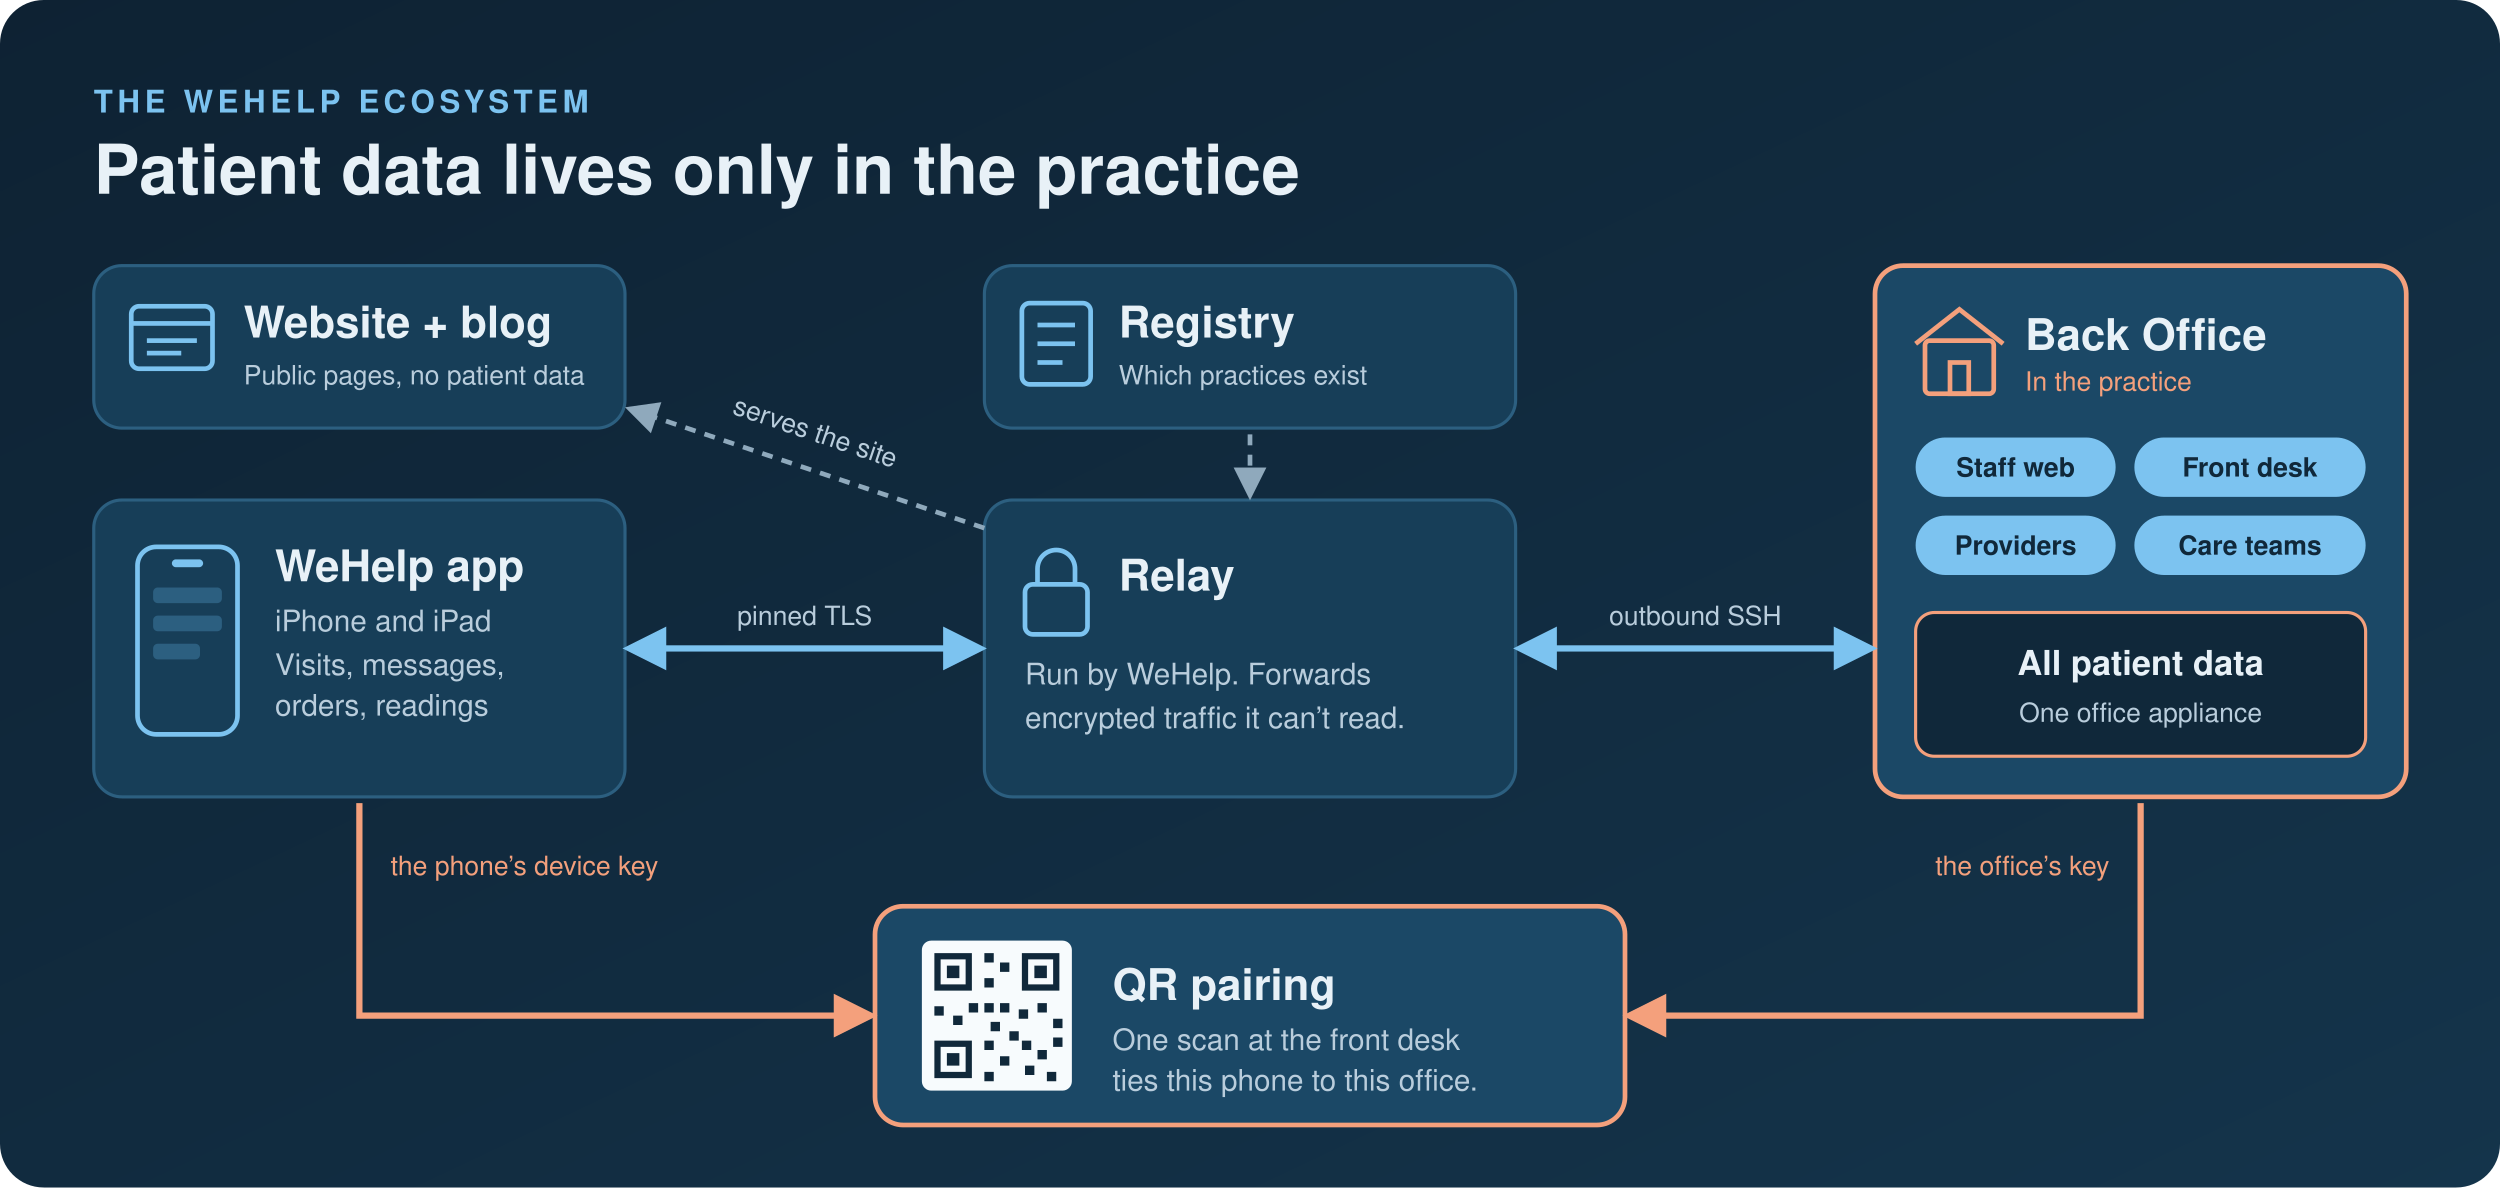
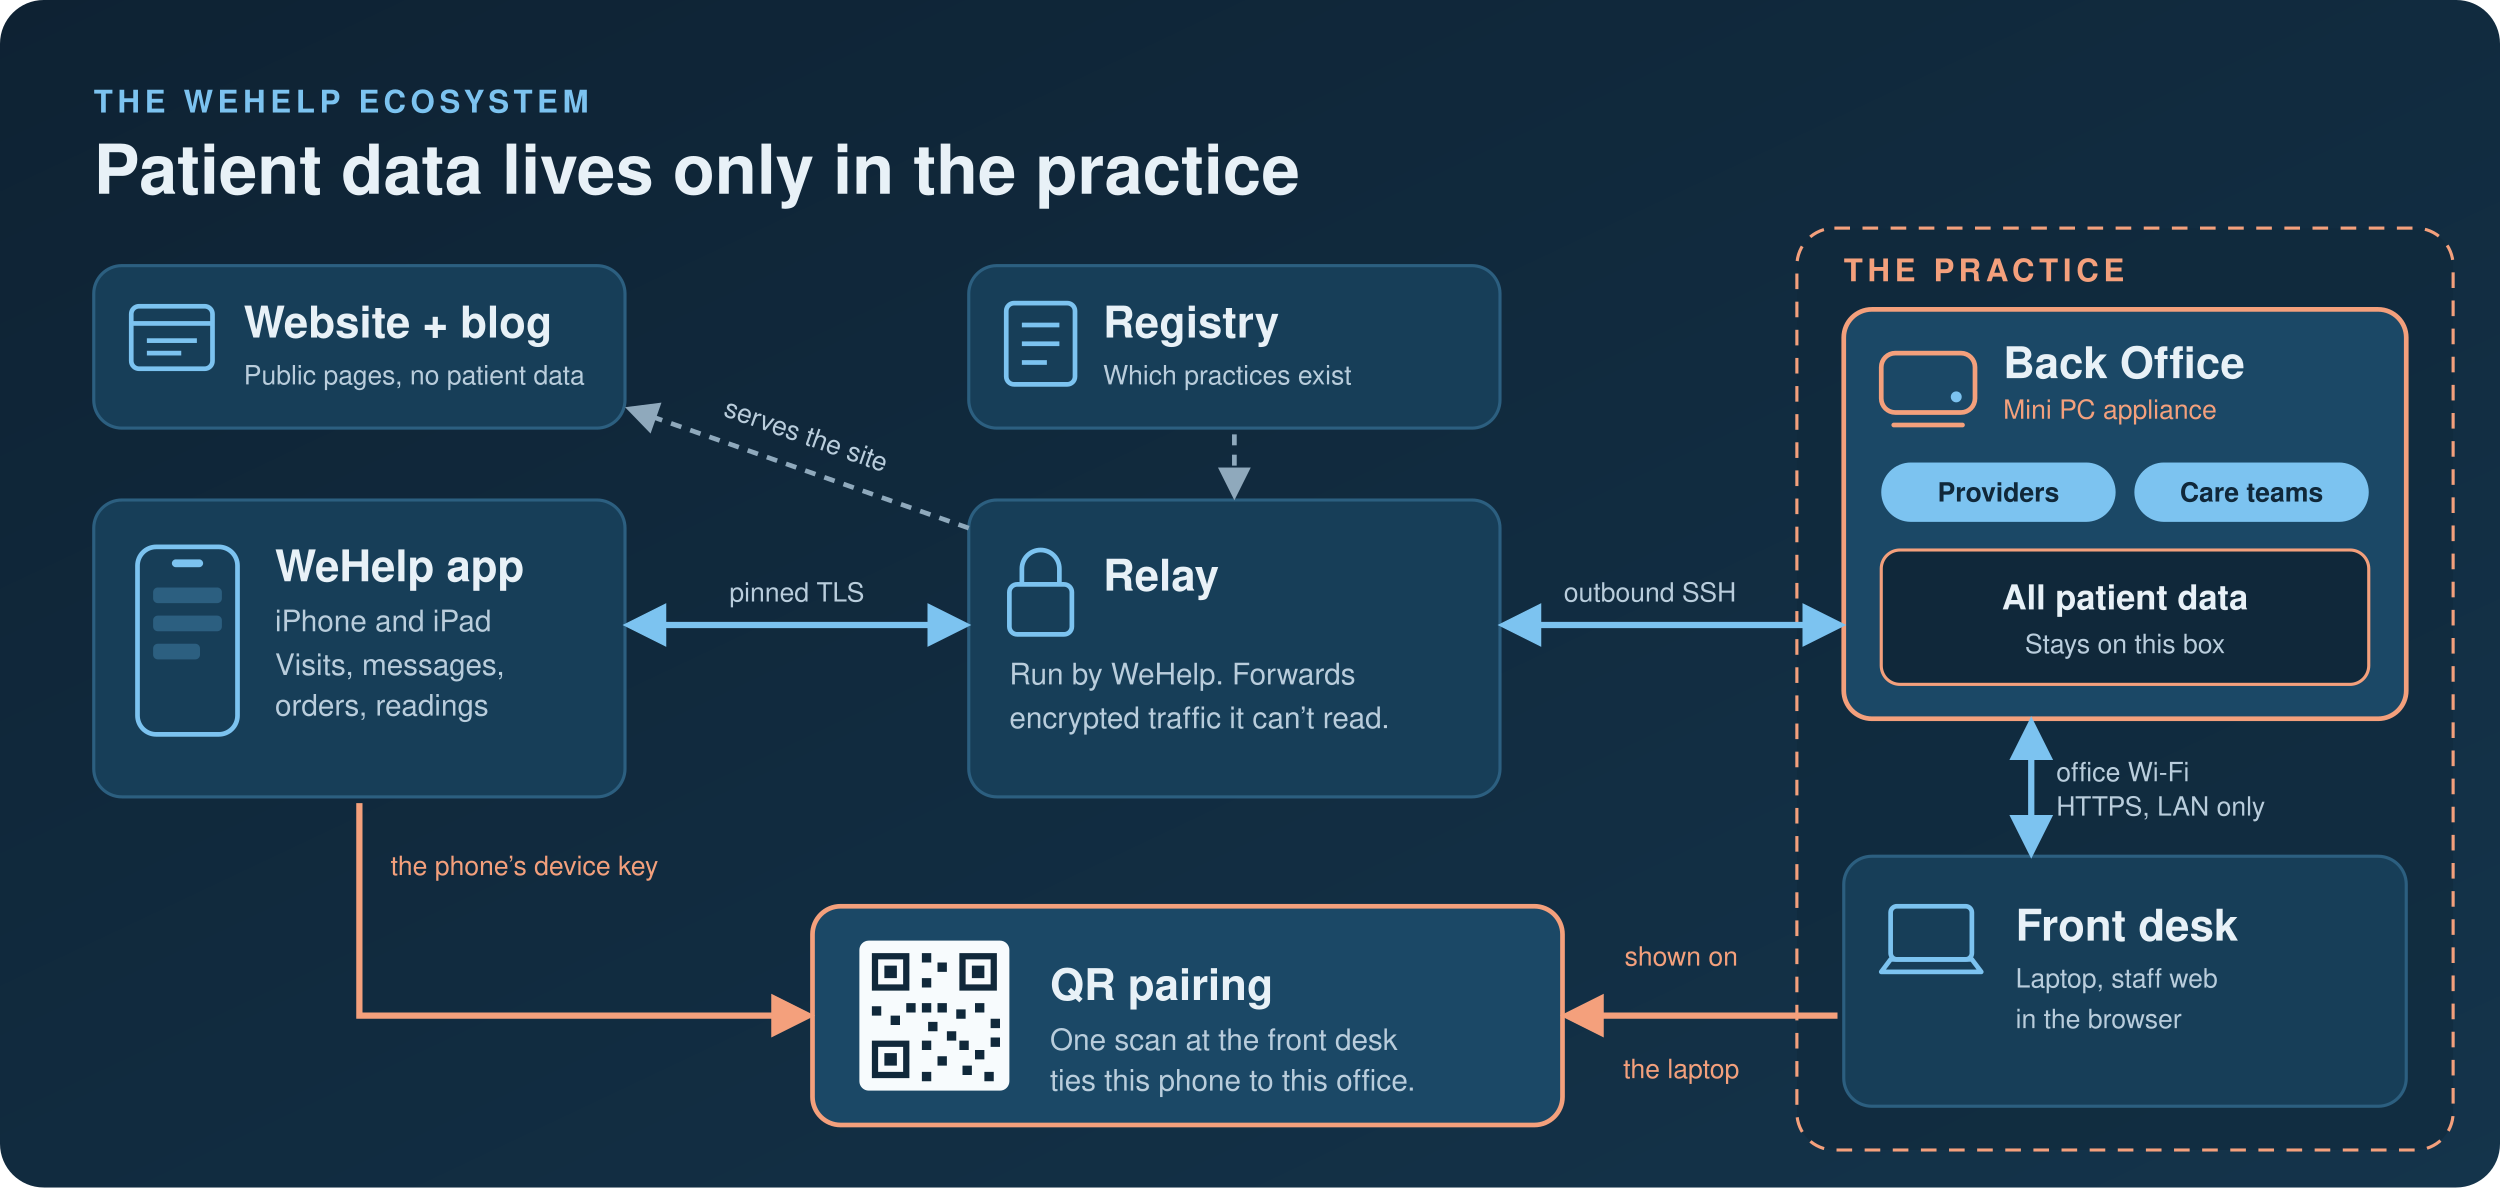
<svg xmlns="http://www.w3.org/2000/svg" width="1600" height="760" viewBox="0 0 1600 760" role="img" aria-labelledby="t d">
  <defs>
    <marker id="ab" viewBox="0 0 10 10" refX="8" refY="5" markerWidth="7" markerHeight="7" orient="auto-start-reverse">
      <path d="M0 0 L10 5 L0 10 z" fill="#7CC3F0" />
    </marker>
    <marker id="aw" viewBox="0 0 10 10" refX="8" refY="5" markerWidth="7" markerHeight="7" orient="auto-start-reverse">
      <path d="M0 0 L10 5 L0 10 z" fill="#F4A07C" />
    </marker>
    <marker id="ag" viewBox="0 0 10 10" refX="8" refY="5" markerWidth="7" markerHeight="7" orient="auto-start-reverse">
      <path d="M0 0 L10 5 L0 10 z" fill="#8FA9BC" />
    </marker>
    <linearGradient id="bg" x1="0" y1="0" x2="1" y2="1">
      <stop offset="0" stop-color="#0E2233" />
      <stop offset="1" stop-color="#14344B" />
    </linearGradient>
  </defs>
  <style>
text{font-family:-apple-system,BlinkMacSystemFont,"Segoe UI",Helvetica,Arial,sans-serif;fill:#E8F1F7}
.eyebrow{font-size:20px;font-weight:700;letter-spacing:3px;fill:#7CC3F0}
.h1{font-size:44px;font-weight:700}
.h3{font-size:28px;font-weight:700}
.body{font-size:19px;fill:#B9CDDC}
.lbl{font-size:17px;fill:#B9CDDC}
.warm{fill:#F4A07C}
.chip{font-size:17px;font-weight:600;fill:#10283A}
.box{fill:#173E58;stroke:#2C5F80;stroke-width:2}
.hot{fill:#1B4866;stroke:#F4A07C;stroke-width:3}
</style>
  <rect width="1600" height="760" rx="28" fill="url(#bg)" />
  <text class="eyebrow" x="60" y="72">THE WEHELP ECOSYSTEM</text>
  <text class="h1" x="60" y="124">Patient data lives only in the practice</text>
+   <rect x="1150" y="146" width="420" height="590" rx="24" fill="#10283A" fill-opacity="0.55" stroke="#F4A07C" stroke-width="2" stroke-dasharray="10 8" />
+   <text class="eyebrow" x="1180" y="180" style="fill:#F4A07C">THE PRACTICE</text>
+   <rect class="hot" x="1180" y="198" width="360" height="262" rx="18" />
+   <g transform="translate(1204 226)">
+     <rect x="0" y="0" width="60" height="38" rx="9" fill="none" stroke="#F4A07C" stroke-width="3" />
+     <path d="M8 46 H52" stroke="#F4A07C" stroke-width="3" stroke-linecap="round" />
+     <circle cx="48" cy="28" r="3.5" fill="#7CC3F0" />
+   </g>
+   <text class="h3" x="1282" y="242">Back Office</text>
+   <text class="lbl warm" x="1282" y="268">Mini PC appliance</text>
+   <rect x="1204" y="296" width="150" height="38" rx="19" fill="#7CC3F0" />
+   <text class="chip" x="1279" y="321" text-anchor="middle">Providers</text>
+   <rect x="1366" y="296" width="150" height="38" rx="19" fill="#7CC3F0" />
+   <text class="chip" x="1441" y="321" text-anchor="middle">Care teams</text>
+   <rect x="1204" y="352" width="312" height="86" rx="12" fill="#10283A" stroke="#F4A07C" stroke-width="2" />
+   <text class="h3" x="1360" y="390" text-anchor="middle" style="font-size:22px">All patient data</text>
+   <text class="lbl" x="1360" y="418" text-anchor="middle">Stays on this box</text>
+   <rect class="box" x="1180" y="548" width="360" height="160" rx="18" />
+   <g transform="translate(1204 580)" fill="none" stroke="#7CC3F0" stroke-width="3">
+     <rect x="6" y="0" width="52" height="34" rx="4" />
+     <path d="M0 42 H64 L58 34 H6 Z" stroke-linejoin="round" />
+   </g>
+   <text class="h3" x="1290" y="602">Front desk</text>
+   <text class="lbl" x="1290" y="632">Laptop, staff web</text>
+   <text class="lbl" x="1290" y="658">in the browser</text>
+   <path d="M1300 464 V544" stroke="#7CC3F0" stroke-width="4" fill="none" marker-start="url(#ab)" marker-end="url(#ab)" />
+   <text class="lbl" x="1316" y="500">office Wi‑Fi</text>
+   <text class="lbl" x="1316" y="522">HTTPS, LAN only</text>
  <rect class="box" x="60" y="170" width="340" height="104" rx="18" />
  <g transform="translate(84 196)" fill="none" stroke="#7CC3F0" stroke-width="3">
    <rect x="0" y="0" width="52" height="40" rx="5" />
    <path d="M0 11 H52" />
    <path d="M10 22 H42 M10 30 H32" />
  </g>
  <text class="h3" x="156" y="216">Website + blog</text>
  <text class="lbl" x="156" y="246">Public pages, no patient data</text>
-   <rect class="box" x="630" y="170" width="340" height="104" rx="18" />
-   <g transform="translate(654 194)" fill="none" stroke="#7CC3F0" stroke-width="3">
+   <rect class="box" x="620" y="170" width="340" height="104" rx="18" />
+   <g transform="translate(644 194)" fill="none" stroke="#7CC3F0" stroke-width="3">
    <rect x="0" y="0" width="44" height="52" rx="5" />
    <path d="M10 14 H34 M10 26 H34 M10 38 H26" />
  </g>
-   <text class="h3" x="716" y="216">Registry</text>
-   <text class="lbl" x="716" y="246">Which practices exist</text>
+   <text class="h3" x="706" y="216">Registry</text>
+   <text class="lbl" x="706" y="246">Which practices exist</text>
  <rect class="box" x="60" y="320" width="340" height="190" rx="18" />
  <g transform="translate(88 350)">
    <rect x="0" y="0" width="64" height="120" rx="12" fill="none" stroke="#7CC3F0" stroke-width="3" />
    <rect x="22" y="8" width="20" height="5" rx="2.5" fill="#7CC3F0" />
    <rect x="10" y="26" width="44" height="10" rx="3" fill="#2C5F80" />
    <rect x="10" y="44" width="44" height="10" rx="3" fill="#2C5F80" />
    <rect x="10" y="62" width="30" height="10" rx="3" fill="#2C5F80" />
  </g>
  <text class="h3" x="176" y="372">WeHelp app</text>
  <text class="body" x="176" y="404">iPhone and iPad</text>
  <text class="body" x="176" y="432">Visits, messages,</text>
  <text class="body" x="176" y="458">orders, readings</text>
-   <rect class="box" x="630" y="320" width="340" height="190" rx="18" />
-   <g transform="translate(656 352)" fill="none" stroke="#7CC3F0" stroke-width="3">
+   <rect class="box" x="620" y="320" width="340" height="190" rx="18" />
+   <g transform="translate(646 352)" fill="none" stroke="#7CC3F0" stroke-width="3">
    <rect x="0" y="22" width="40" height="32" rx="5" />
    <path d="M8 22 V12 a12 12 0 0 1 24 0 V22" />
  </g>
-   <text class="h3" x="716" y="378">Relay</text>
-   <text class="body" x="656" y="438">Run by WeHelp. Forwards</text>
-   <text class="body" x="656" y="466">encrypted traffic it can’t read.</text>
-   <rect class="hot" x="1200" y="170" width="340" height="340" rx="18" />
-   <g transform="translate(1226 198)" fill="none" stroke="#F4A07C" stroke-width="3">
-     <path d="M0 22 L28 0 L56 22" />
-     <rect x="6" y="20" width="44" height="34" rx="3" />
-     <rect x="22" y="34" width="12" height="20" />
-   </g>
-   <text class="h3" x="1296" y="224">Back Office</text>
-   <text class="lbl warm" x="1296" y="250">In the practice</text>
-   <g>
-     <rect x="1226" y="280" width="128" height="38" rx="19" fill="#7CC3F0" />
-     <text class="chip" x="1290" y="305" text-anchor="middle">Staff web</text>
-     <rect x="1366" y="280" width="148" height="38" rx="19" fill="#7CC3F0" />
-     <text class="chip" x="1440" y="305" text-anchor="middle">Front desk</text>
-     <rect x="1226" y="330" width="128" height="38" rx="19" fill="#7CC3F0" />
-     <text class="chip" x="1290" y="355" text-anchor="middle">Providers</text>
-     <rect x="1366" y="330" width="148" height="38" rx="19" fill="#7CC3F0" />
-     <text class="chip" x="1440" y="355" text-anchor="middle">Care teams</text>
-   </g>
-   <rect x="1226" y="392" width="288" height="92" rx="12" fill="#10283A" stroke="#F4A07C" stroke-width="2" />
-   <text class="h3" x="1370" y="432" text-anchor="middle" style="font-size:22px">All patient data</text>
-   <text class="lbl" x="1370" y="462" text-anchor="middle">One office appliance</text>
-   <rect class="hot" x="560" y="580" width="480" height="140" rx="18" />
-   <g transform="translate(590 602)">
+   <text class="h3" x="706" y="378">Relay</text>
+   <text class="body" x="646" y="438">Run by WeHelp. Forwards</text>
+   <text class="body" x="646" y="466">encrypted traffic it can’t read.</text>
+   <rect class="hot" x="520" y="580" width="480" height="140" rx="18" />
+   <g transform="translate(550 602)">
    <rect width="96" height="96" rx="6" fill="#F7FBFD" />
    <g fill="#10283A">
      <rect x="8" y="8" width="24" height="24" />
      <rect x="64" y="8" width="24" height="24" />
      <rect x="8" y="64" width="24" height="24" />
    </g>
    <g fill="#F7FBFD">
      <rect x="12" y="12" width="16" height="16" />
      <rect x="68" y="12" width="16" height="16" />
      <rect x="12" y="68" width="16" height="16" />
    </g>
    <g fill="#10283A">
      <rect x="16" y="16" width="8" height="8" />
      <rect x="72" y="16" width="8" height="8" />
      <rect x="16" y="72" width="8" height="8" />
      <rect x="40" y="8" width="6" height="6" />
      <rect x="50" y="14" width="6" height="6" />
      <rect x="40" y="24" width="6" height="6" />
      <rect x="40" y="40" width="6" height="6" />
      <rect x="50" y="40" width="6" height="6" />
      <rect x="62" y="44" width="6" height="6" />
      <rect x="74" y="40" width="6" height="6" />
      <rect x="84" y="50" width="6" height="6" />
      <rect x="8" y="42" width="6" height="6" />
      <rect x="20" y="48" width="6" height="6" />
      <rect x="30" y="40" width="6" height="6" />
      <rect x="44" y="52" width="6" height="6" />
      <rect x="56" y="58" width="6" height="6" />
      <rect x="40" y="64" width="6" height="6" />
      <rect x="50" y="74" width="6" height="6" />
      <rect x="40" y="84" width="6" height="6" />
      <rect x="64" y="64" width="6" height="6" />
      <rect x="74" y="70" width="6" height="6" />
      <rect x="84" y="62" width="6" height="6" />
      <rect x="66" y="80" width="6" height="6" />
      <rect x="80" y="84" width="6" height="6" />
    </g>
  </g>
-   <text class="h3" x="712" y="640">QR pairing</text>
-   <text class="body" x="712" y="672">One scan at the front desk</text>
-   <text class="body" x="712" y="698">ties this phone to this office.</text>
-   <path d="M404 415 H626" stroke="#7CC3F0" stroke-width="4" fill="none" marker-start="url(#ab)" marker-end="url(#ab)" />
-   <path d="M974 415 H1196" stroke="#7CC3F0" stroke-width="4" fill="none" marker-start="url(#ab)" marker-end="url(#ab)" />
-   <text class="lbl" x="515" y="400" text-anchor="middle">pinned TLS</text>
-   <text class="lbl" x="1085" y="400" text-anchor="middle">outbound SSH</text>
-   <path d="M800 278 V316" stroke="#8FA9BC" stroke-width="3" stroke-dasharray="7 6" fill="none" marker-end="url(#ag)" />
-   <path d="M630 338 L404 262" stroke="#8FA9BC" stroke-width="3" stroke-dasharray="7 6" fill="none" marker-end="url(#ag)" />
-   <text class="lbl" x="520" y="282" text-anchor="middle" transform="rotate(18.6 520 282)">serves the site</text>
-   <path d="M230 514 V650 H556" stroke="#F4A07C" stroke-width="4" fill="none" marker-end="url(#aw)" />
-   <path d="M1370 514 V650 H1044" stroke="#F4A07C" stroke-width="4" fill="none" marker-end="url(#aw)" />
+   <text class="h3" x="672" y="640">QR pairing</text>
+   <text class="body" x="672" y="672">One scan at the front desk</text>
+   <text class="body" x="672" y="698">ties this phone to this office.</text>
+   <path d="M404 400 H616" stroke="#7CC3F0" stroke-width="4" fill="none" marker-start="url(#ab)" marker-end="url(#ab)" />
+   <path d="M964 400 H1176" stroke="#7CC3F0" stroke-width="4" fill="none" marker-start="url(#ab)" marker-end="url(#ab)" />
+   <text class="lbl" x="510" y="385" text-anchor="middle">pinned TLS</text>
+   <text class="lbl" x="1056" y="385" text-anchor="middle">outbound SSH</text>
+   <path d="M790 278 V316" stroke="#8FA9BC" stroke-width="3" stroke-dasharray="7 6" fill="none" marker-end="url(#ag)" />
+   <path d="M620 338 L404 262" stroke="#8FA9BC" stroke-width="3" stroke-dasharray="7 6" fill="none" marker-end="url(#ag)" />
+   <text class="lbl" x="514" y="284" text-anchor="middle" transform="rotate(19.4 514 284)">serves the site</text>
+   <path d="M230 514 V650 H516" stroke="#F4A07C" stroke-width="4" fill="none" marker-end="url(#aw)" />
+   <path d="M1176 650 H1004" stroke="#F4A07C" stroke-width="4" fill="none" marker-end="url(#aw)" />
  <text class="lbl warm" x="250" y="560">the phone’s device key</text>
-   <text class="lbl warm" x="1350" y="560" text-anchor="end">the office’s key</text>
+   <text class="lbl warm" x="1076" y="618" text-anchor="middle">shown on</text>
+   <text class="lbl warm" x="1076" y="690" text-anchor="middle">the laptop</text>
</svg>
